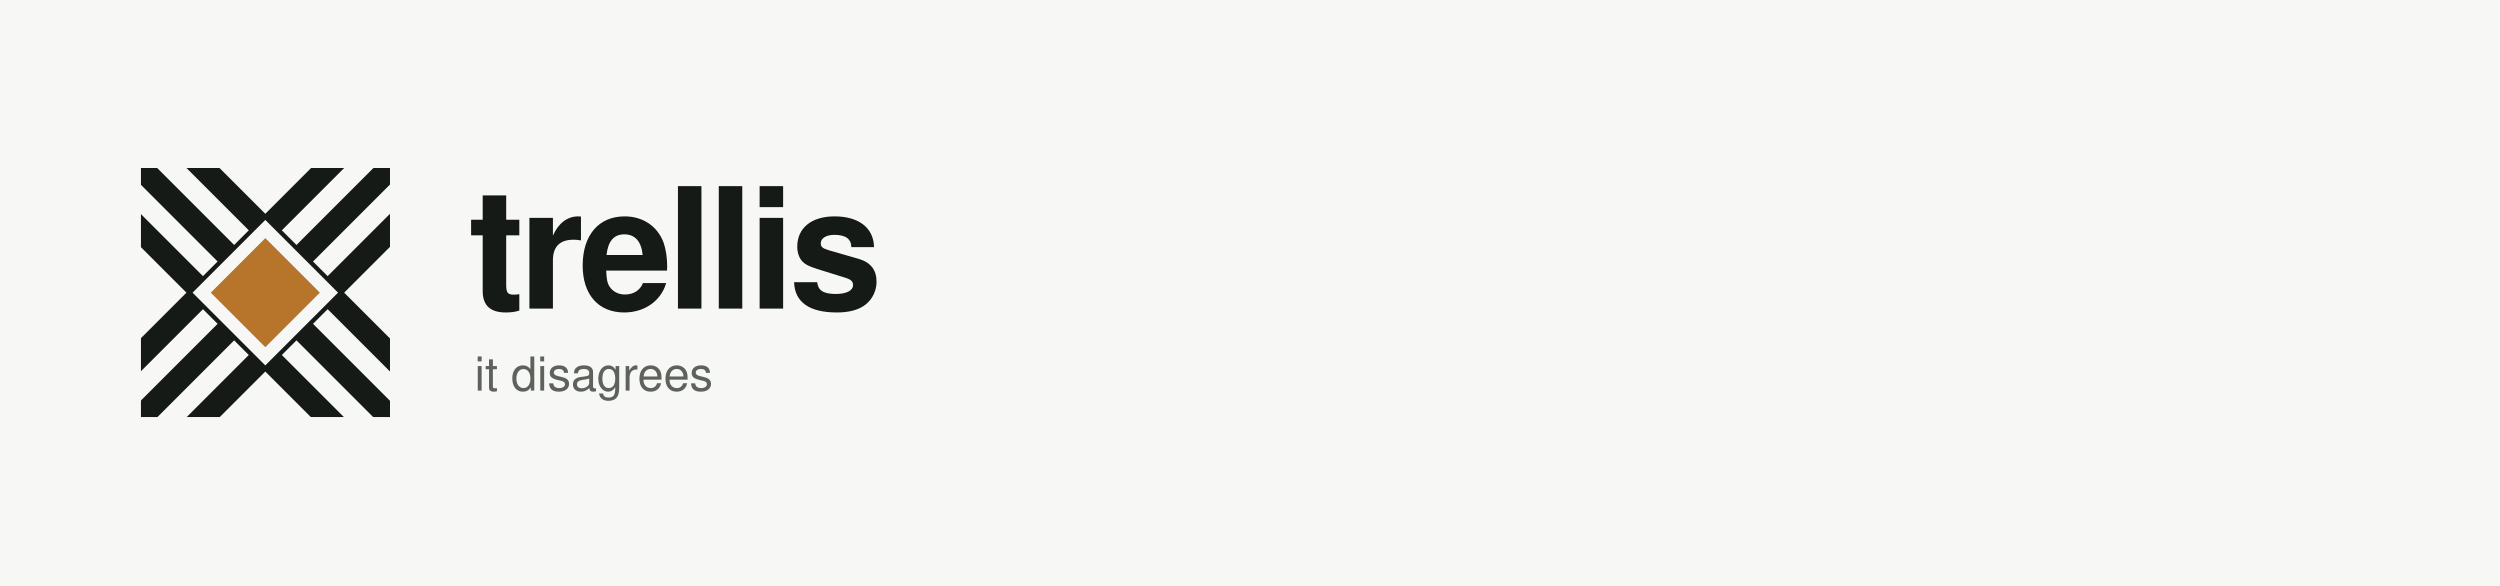
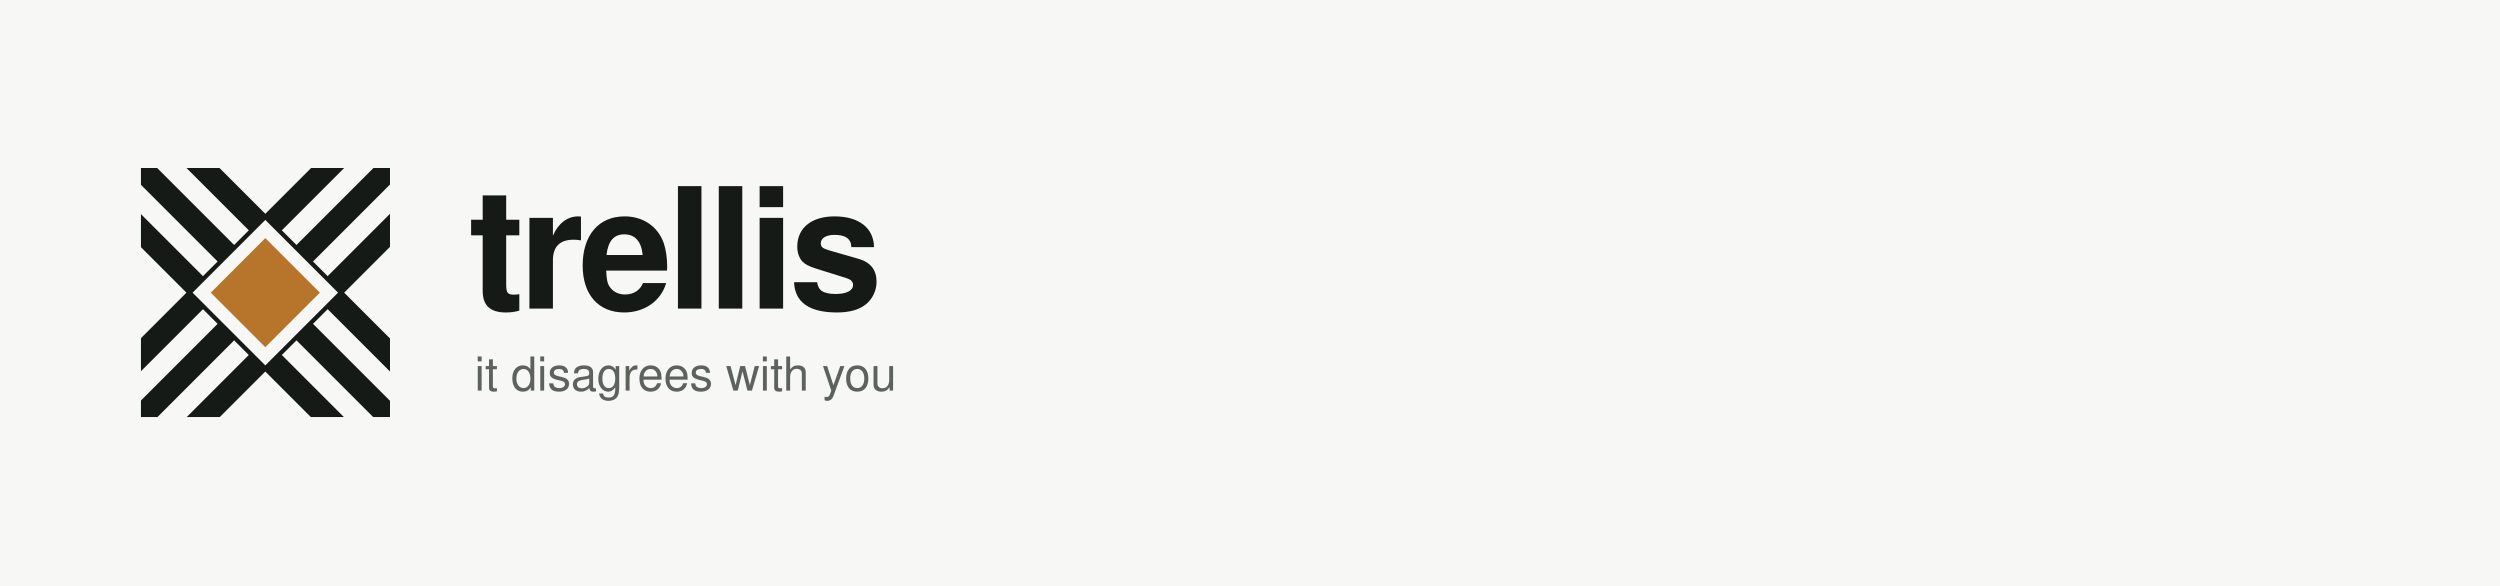
<svg xmlns="http://www.w3.org/2000/svg" viewBox="0 0 1280 300" width="1280" height="300">
  <rect width="1280" height="300" fill="#f7f8f6" />
  <g transform="translate(72,86) scale(1.33)">
    <mask id="gap-bl">
      <rect width="96" height="96" fill="#fff" />
      <path d="M48 20 L76 48 L48 76 L20 48 Z" fill="#000" />
    </mask>
    <clipPath id="box-bl">
      <rect width="96" height="96" />
    </clipPath>
    <g clip-path="url(#box-bl)">
      <g mask="url(#gap-bl)" stroke="#161a17" stroke-width="9" fill="none">
        <path d="M-40 -64 L136 112 M-40 -40 L136 136 M-40 -16 L136 160" />
        <path d="M-40 112 L136 -64 M-40 136 L136 -40 M-40 160 L136 -16" />
      </g>
      <path d="M48 27 L69 48 L48 69 L27 48 Z" fill="#b7752b" />
    </g>
  </g>
  <text x="240" y="158" font-family="Archivo, &quot;Helvetica Neue&quot;, Helvetica, Arial, sans-serif" font-weight="700" font-size="86" letter-spacing="-3" fill="#161a17">trellis</text>
-   <text x="243" y="200" font-family="Archivo, &quot;Helvetica Neue&quot;, Helvetica, Arial, sans-serif" font-weight="400" font-size="24" fill="#5d635c">it disagrees</text>
+   <text x="243" y="200" font-family="Archivo, &quot;Helvetica Neue&quot;, Helvetica, Arial, sans-serif" font-weight="400" font-size="24" fill="#5d635c">it disagrees with you</text>
</svg>
